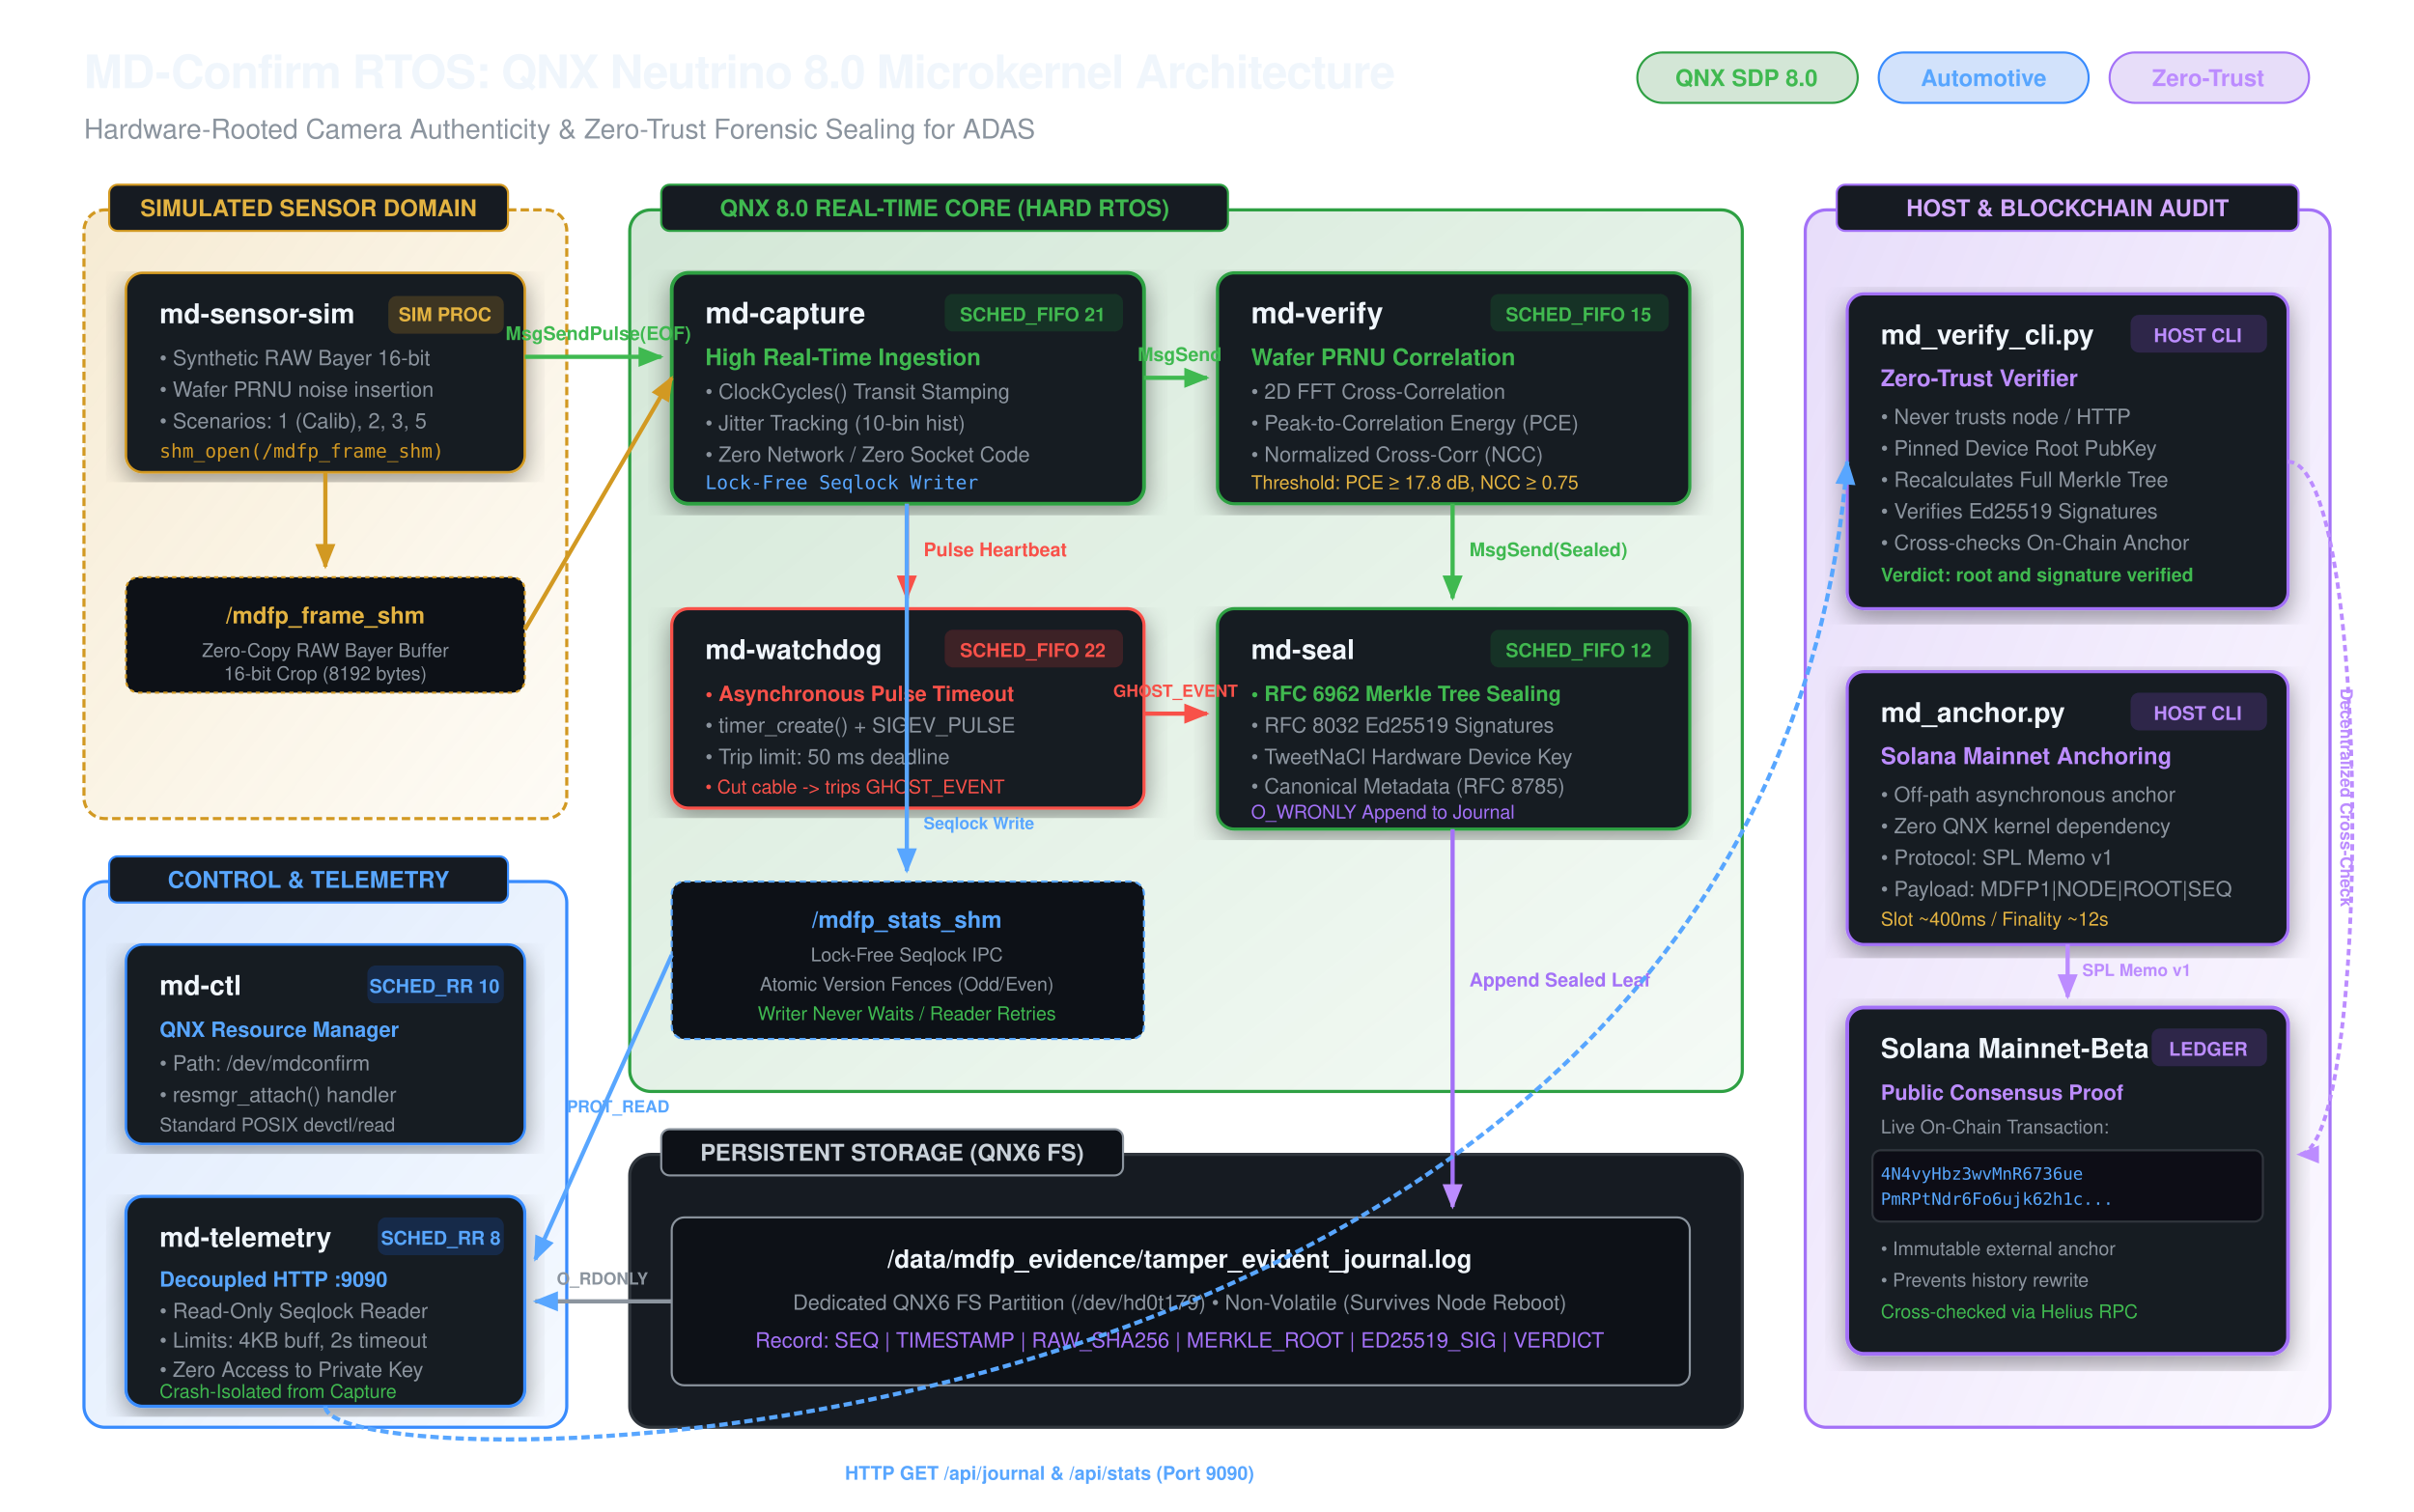
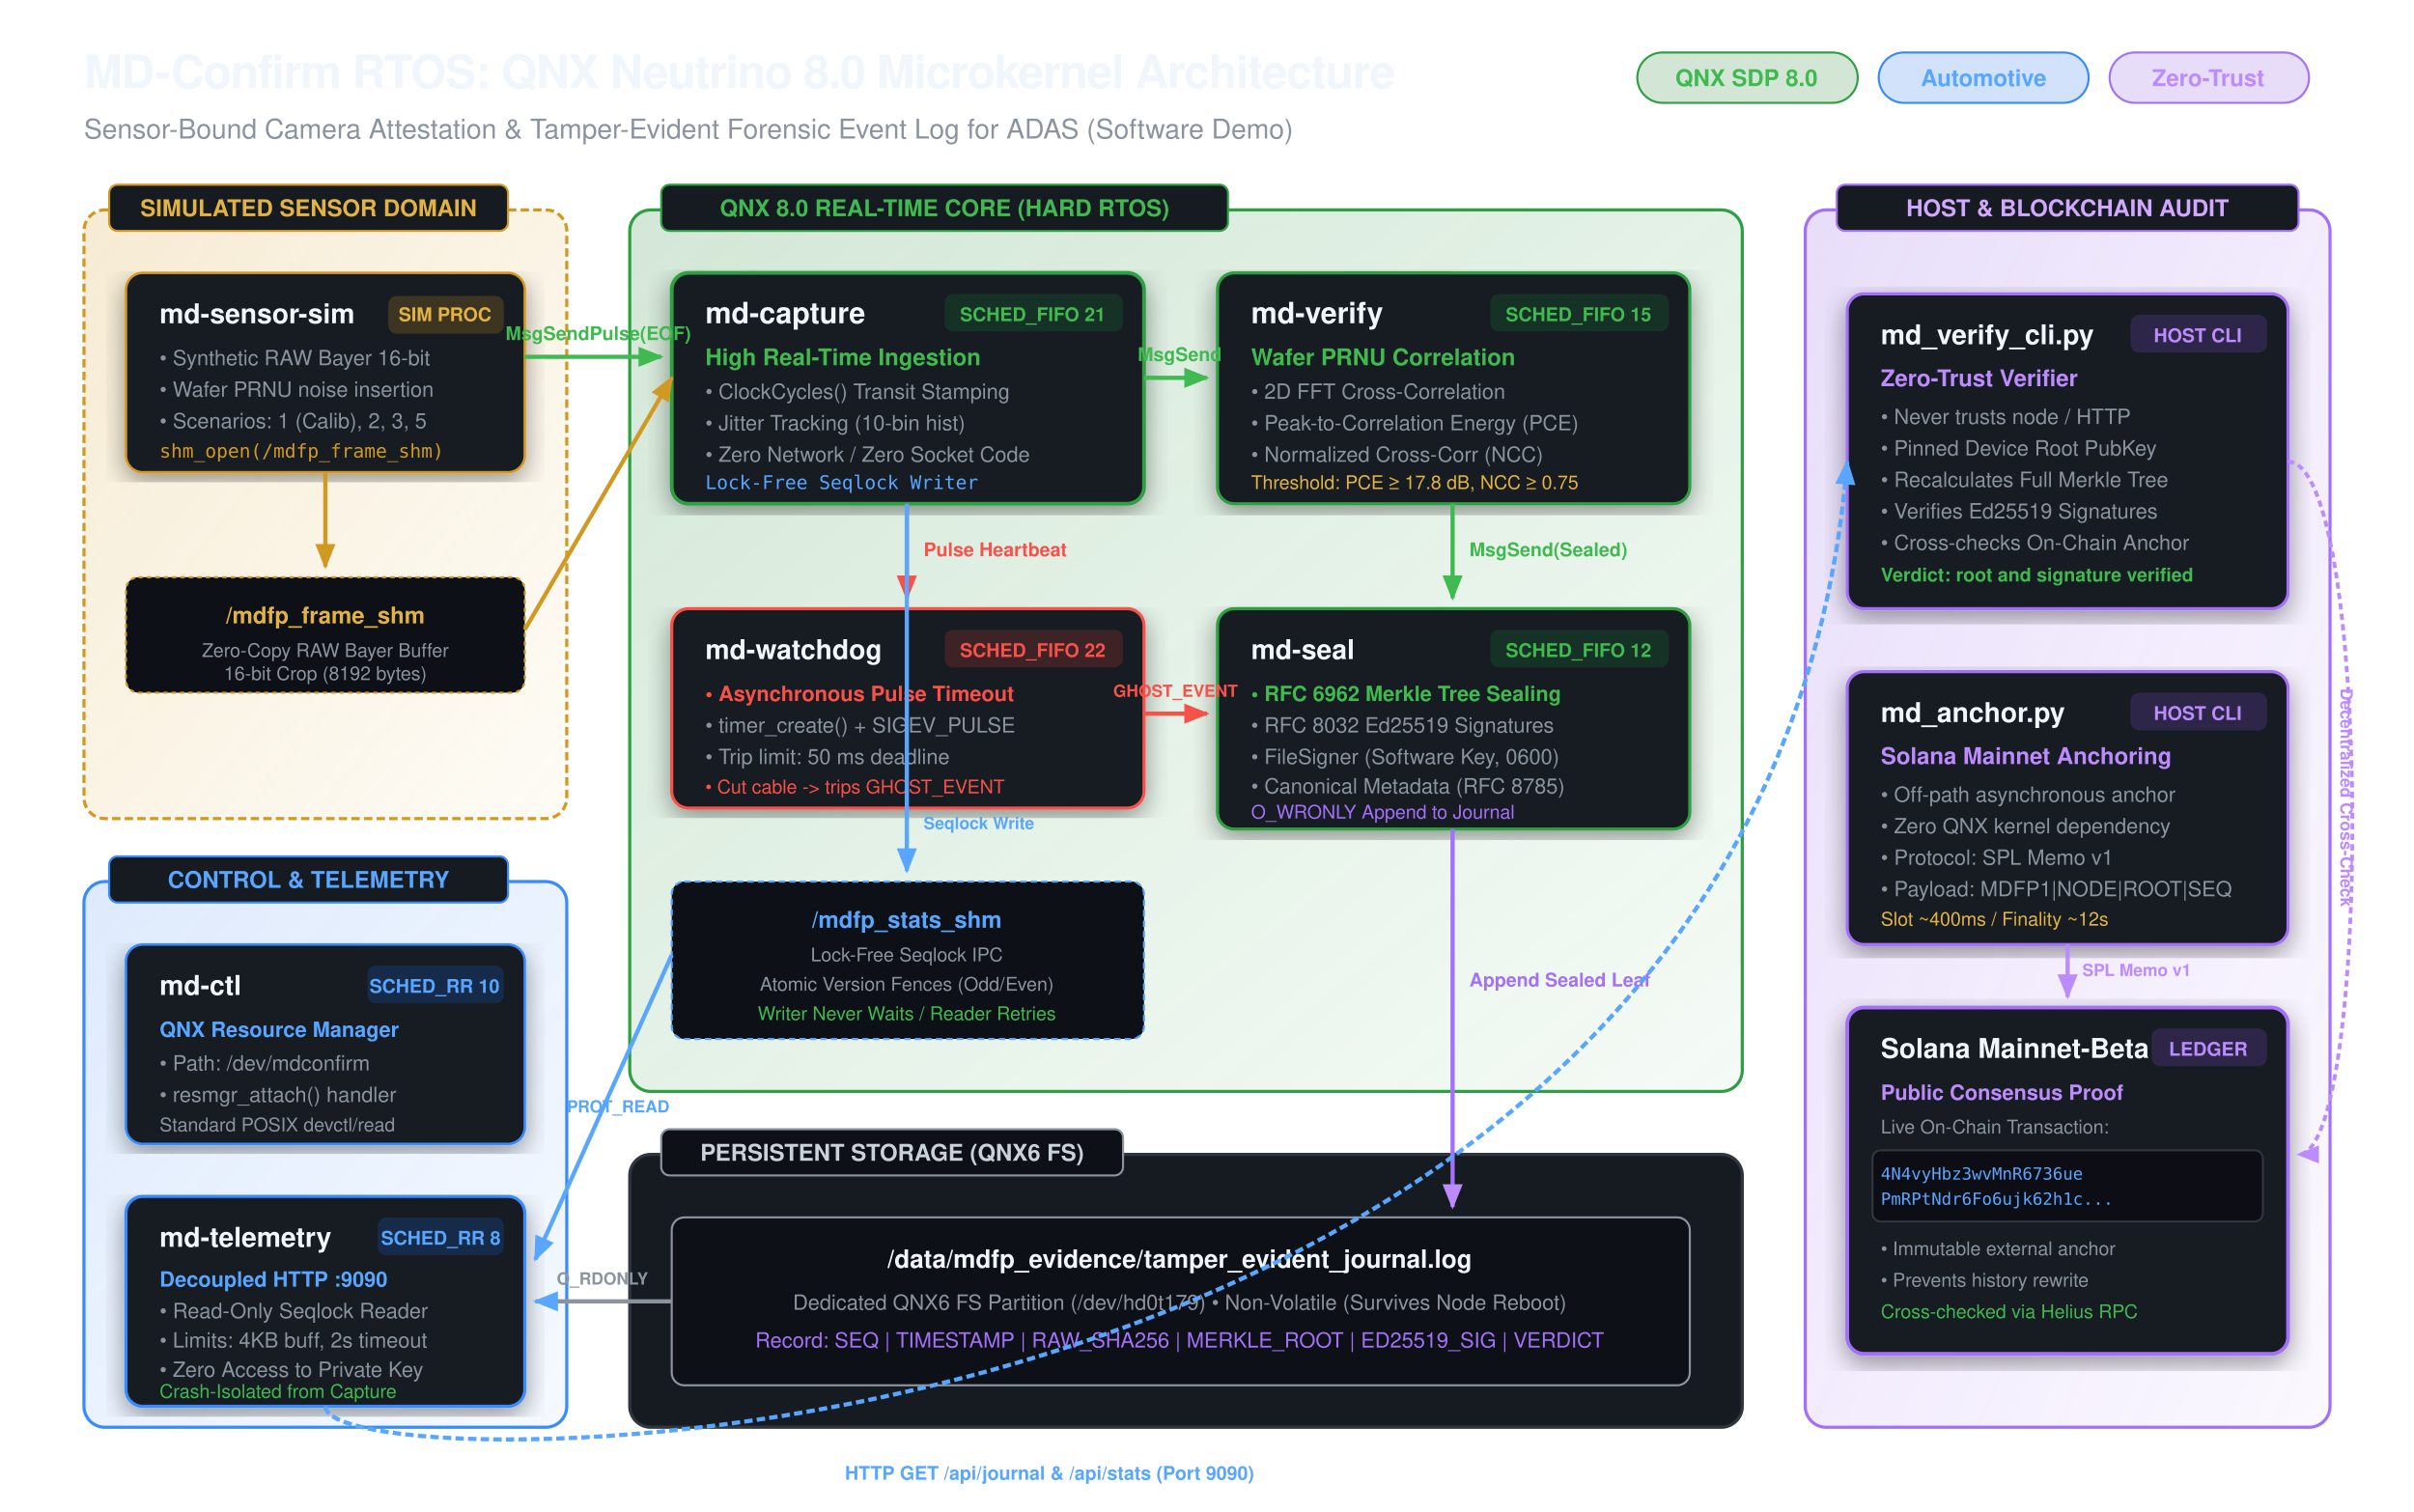
<svg xmlns="http://www.w3.org/2000/svg" viewBox="0 0 1150 720" width="100%" height="100%" style="background:#0d1117; font-family:-apple-system, BlinkMacSystemFont, 'Segoe UI', Helvetica, Arial, sans-serif;">
  <defs>
    <linearGradient id="grad-qnx" x1="0%" y1="0%" x2="100%" y2="100%">
      <stop offset="0%" stop-color="#1f6feb" stop-opacity="0.15" />
      <stop offset="100%" stop-color="#388bfd" stop-opacity="0.05" />
    </linearGradient>
    <linearGradient id="grad-rt" x1="0%" y1="0%" x2="100%" y2="100%">
      <stop offset="0%" stop-color="#238636" stop-opacity="0.2" />
      <stop offset="100%" stop-color="#2ea043" stop-opacity="0.05" />
    </linearGradient>
    <linearGradient id="grad-sol" x1="0%" y1="0%" x2="100%" y2="100%">
      <stop offset="0%" stop-color="#8957e5" stop-opacity="0.2" />
      <stop offset="100%" stop-color="#a371f7" stop-opacity="0.05" />
    </linearGradient>
    <linearGradient id="grad-hw" x1="0%" y1="0%" x2="100%" y2="100%">
      <stop offset="0%" stop-color="#d29922" stop-opacity="0.2" />
      <stop offset="100%" stop-color="#e3b341" stop-opacity="0.05" />
    </linearGradient>
    <marker id="arrow-green" viewBox="0 0 10 10" refX="9" refY="5" markerWidth="6" markerHeight="6" orient="auto-start-reverse">
      <path d="M 0 1 L 10 5 L 0 9 z" fill="#3fb950" />
    </marker>
    <marker id="arrow-blue" viewBox="0 0 10 10" refX="9" refY="5" markerWidth="6" markerHeight="6" orient="auto-start-reverse">
      <path d="M 0 1 L 10 5 L 0 9 z" fill="#58a6ff" />
    </marker>
    <marker id="arrow-purple" viewBox="0 0 10 10" refX="9" refY="5" markerWidth="6" markerHeight="6" orient="auto-start-reverse">
      <path d="M 0 1 L 10 5 L 0 9 z" fill="#bc8cff" />
    </marker>
    <marker id="arrow-gold" viewBox="0 0 10 10" refX="9" refY="5" markerWidth="6" markerHeight="6" orient="auto-start-reverse">
      <path d="M 0 1 L 10 5 L 0 9 z" fill="#d29922" />
    </marker>
    <marker id="arrow-red" viewBox="0 0 10 10" refX="9" refY="5" markerWidth="6" markerHeight="6" orient="auto-start-reverse">
      <path d="M 0 1 L 10 5 L 0 9 z" fill="#f85149" />
    </marker>
    <filter id="shadow" x="-5%" y="-5%" width="110%" height="110%">
      <feDropShadow dx="0" dy="4" stdDeviation="6" flood-color="#000" flood-opacity="0.4" />
    </filter>
  </defs>
  <text x="40" y="42" fill="#f0f6fc" font-size="22" font-weight="700" letter-spacing="-0.5">MD-Confirm RTOS: QNX Neutrino 8.0 Microkernel Architecture</text>
-   <text x="40" y="66" fill="#8b949e" font-size="13">Hardware-Rooted Camera Authenticity &amp; Zero-Trust Forensic Sealing for ADAS</text>
+   <text x="40" y="66" fill="#8b949e" font-size="13">Sensor-Bound Camera Attestation &amp; Tamper-Evident Forensic Event Log for ADAS (Software Demo)</text>
  <g transform="translate(780, 25)">
    <rect x="0" y="0" width="105" height="24" rx="12" fill="#238636" fill-opacity="0.2" stroke="#2ea043" stroke-width="1" />
    <text x="52" y="16" fill="#3fb950" font-size="11" font-weight="600" text-anchor="middle">QNX SDP 8.0</text>
    <rect x="115" y="0" width="100" height="24" rx="12" fill="#1f6feb" fill-opacity="0.2" stroke="#388bfd" stroke-width="1" />
    <text x="165" y="16" fill="#58a6ff" font-size="11" font-weight="600" text-anchor="middle">Automotive</text>
    <rect x="225" y="0" width="95" height="24" rx="12" fill="#8957e5" fill-opacity="0.2" stroke="#a371f7" stroke-width="1" />
    <text x="272" y="16" fill="#bc8cff" font-size="11" font-weight="600" text-anchor="middle">Zero-Trust</text>
  </g>
  <rect x="40" y="100" width="230" height="290" rx="10" fill="url(#grad-hw)" stroke="#d29922" stroke-width="1.5" stroke-dasharray="4 2" />
  <rect x="52" y="88" width="190" height="22" rx="4" fill="#161b22" stroke="#d29922" stroke-width="1" />
  <text x="147" y="103" fill="#e3b341" font-size="11" font-weight="600" text-anchor="middle">SIMULATED SENSOR DOMAIN</text>
  <rect x="300" y="100" width="530" height="420" rx="10" fill="url(#grad-rt)" stroke="#2ea043" stroke-width="1.5" />
  <rect x="315" y="88" width="270" height="22" rx="4" fill="#161b22" stroke="#2ea043" stroke-width="1" />
  <text x="450" y="103" fill="#3fb950" font-size="11" font-weight="600" text-anchor="middle">QNX 8.0 REAL-TIME CORE (HARD RTOS)</text>
  <rect x="40" y="420" width="230" height="260" rx="10" fill="url(#grad-qnx)" stroke="#388bfd" stroke-width="1.5" />
  <rect x="52" y="408" width="190" height="22" rx="4" fill="#161b22" stroke="#388bfd" stroke-width="1" />
  <text x="147" y="423" fill="#58a6ff" font-size="11" font-weight="600" text-anchor="middle">CONTROL &amp; TELEMETRY</text>
  <rect x="300" y="550" width="530" height="130" rx="10" fill="#161b22" stroke="#30363d" stroke-width="1.5" />
  <rect x="315" y="538" width="220" height="22" rx="4" fill="#0d1117" stroke="#8b949e" stroke-width="1" />
  <text x="425" y="553" fill="#c9d1d9" font-size="11" font-weight="600" text-anchor="middle">PERSISTENT STORAGE (QNX6 FS)</text>
  <rect x="860" y="100" width="250" height="580" rx="10" fill="url(#grad-sol)" stroke="#a371f7" stroke-width="1.5" />
  <rect x="875" y="88" width="220" height="22" rx="4" fill="#161b22" stroke="#a371f7" stroke-width="1" />
  <text x="985" y="103" fill="#d2a8ff" font-size="11" font-weight="600" text-anchor="middle">HOST &amp; BLOCKCHAIN AUDIT</text>
  <g transform="translate(60, 130)" filter="url(#shadow)">
    <rect width="190" height="95" rx="8" fill="#161b22" stroke="#d29922" stroke-width="1.2" />
    <text x="16" y="24" fill="#f0f6fc" font-size="13" font-weight="700">md-sensor-sim</text>
    <rect x="125" y="11" width="55" height="18" rx="4" fill="#d29922" fill-opacity="0.2" />
    <text x="152" y="23" fill="#e3b341" font-size="9" font-weight="600" text-anchor="middle">SIM PROC</text>
    <text x="16" y="44" fill="#8b949e" font-size="10">• Synthetic RAW Bayer 16-bit</text>
    <text x="16" y="59" fill="#8b949e" font-size="10">• Wafer PRNU noise insertion</text>
    <text x="16" y="74" fill="#8b949e" font-size="10">• Scenarios: 1 (Calib), 2, 3, 5</text>
    <text x="16" y="88" fill="#d29922" font-size="9" font-family="monospace">shm_open(/mdfp_frame_shm)</text>
  </g>
  <g transform="translate(60, 275)">
    <rect width="190" height="55" rx="6" fill="#0d1117" stroke="#d29922" stroke-width="1" stroke-dasharray="2 2" />
    <text x="95" y="22" fill="#e3b341" font-size="11" font-weight="600" text-anchor="middle">/mdfp_frame_shm</text>
    <text x="95" y="38" fill="#8b949e" font-size="9" text-anchor="middle">Zero-Copy RAW Bayer Buffer</text>
    <text x="95" y="49" fill="#8b949e" font-size="9" text-anchor="middle">16-bit Crop (8192 bytes)</text>
  </g>
  <g transform="translate(320, 130)" filter="url(#shadow)">
    <rect width="225" height="110" rx="8" fill="#161b22" stroke="#2ea043" stroke-width="1.8" />
    <text x="16" y="24" fill="#f0f6fc" font-size="14" font-weight="700">md-capture</text>
    <rect x="130" y="10" width="85" height="18" rx="4" fill="#238636" fill-opacity="0.2" />
    <text x="172" y="23" fill="#3fb950" font-size="9" font-weight="600" text-anchor="middle">SCHED_FIFO 21</text>
    <text x="16" y="44" fill="#3fb950" font-size="11" font-weight="600">High Real-Time Ingestion</text>
    <text x="16" y="60" fill="#8b949e" font-size="10">• ClockCycles() Transit Stamping</text>
    <text x="16" y="75" fill="#8b949e" font-size="10">• Jitter Tracking (10-bin hist)</text>
    <text x="16" y="90" fill="#8b949e" font-size="10">• Zero Network / Zero Socket Code</text>
    <text x="16" y="103" fill="#58a6ff" font-size="9" font-family="monospace">Lock-Free Seqlock Writer</text>
  </g>
  <g transform="translate(580, 130)" filter="url(#shadow)">
    <rect width="225" height="110" rx="8" fill="#161b22" stroke="#2ea043" stroke-width="1.5" />
    <text x="16" y="24" fill="#f0f6fc" font-size="14" font-weight="700">md-verify</text>
    <rect x="130" y="10" width="85" height="18" rx="4" fill="#238636" fill-opacity="0.2" />
    <text x="172" y="23" fill="#3fb950" font-size="9" font-weight="600" text-anchor="middle">SCHED_FIFO 15</text>
    <text x="16" y="44" fill="#3fb950" font-size="11" font-weight="600">Wafer PRNU Correlation</text>
    <text x="16" y="60" fill="#8b949e" font-size="10">• 2D FFT Cross-Correlation</text>
    <text x="16" y="75" fill="#8b949e" font-size="10">• Peak-to-Correlation Energy (PCE)</text>
    <text x="16" y="90" fill="#8b949e" font-size="10">• Normalized Cross-Corr (NCC)</text>
    <text x="16" y="103" fill="#e3b341" font-size="9">Threshold: PCE ≥ 17.8 dB, NCC ≥ 0.75</text>
  </g>
  <g transform="translate(320, 290)" filter="url(#shadow)">
    <rect width="225" height="95" rx="8" fill="#161b22" stroke="#f85149" stroke-width="1.5" />
    <text x="16" y="24" fill="#f0f6fc" font-size="13" font-weight="700">md-watchdog</text>
    <rect x="130" y="10" width="85" height="18" rx="4" fill="#da3633" fill-opacity="0.2" />
    <text x="172" y="23" fill="#f85149" font-size="9" font-weight="600" text-anchor="middle">SCHED_FIFO 22</text>
    <text x="16" y="44" fill="#f85149" font-size="10" font-weight="600">• Asynchronous Pulse Timeout</text>
    <text x="16" y="59" fill="#8b949e" font-size="10">• timer_create() + SIGEV_PULSE</text>
    <text x="16" y="74" fill="#8b949e" font-size="10">• Trip limit: 50 ms deadline</text>
    <text x="16" y="88" fill="#f85149" font-size="9">• Cut cable -&gt; trips GHOST_EVENT</text>
  </g>
  <g transform="translate(580, 290)" filter="url(#shadow)">
    <rect width="225" height="105" rx="8" fill="#161b22" stroke="#2ea043" stroke-width="1.5" />
    <text x="16" y="24" fill="#f0f6fc" font-size="13" font-weight="700">md-seal</text>
    <rect x="130" y="10" width="85" height="18" rx="4" fill="#238636" fill-opacity="0.2" />
    <text x="172" y="23" fill="#3fb950" font-size="9" font-weight="600" text-anchor="middle">SCHED_FIFO 12</text>
    <text x="16" y="44" fill="#3fb950" font-size="10" font-weight="600">• RFC 6962 Merkle Tree Sealing</text>
    <text x="16" y="59" fill="#8b949e" font-size="10">• RFC 8032 Ed25519 Signatures</text>
-     <text x="16" y="74" fill="#8b949e" font-size="10">• TweetNaCl Hardware Device Key</text>
+     <text x="16" y="74" fill="#8b949e" font-size="10">• FileSigner (Software Key, 0600)</text>
    <text x="16" y="88" fill="#8b949e" font-size="10">• Canonical Metadata (RFC 8785)</text>
    <text x="16" y="100" fill="#a371f7" font-size="9">O_WRONLY Append to Journal</text>
  </g>
  <g transform="translate(60, 450)" filter="url(#shadow)">
    <rect width="190" height="95" rx="8" fill="#161b22" stroke="#388bfd" stroke-width="1.2" />
    <text x="16" y="24" fill="#f0f6fc" font-size="13" font-weight="700">md-ctl</text>
    <rect x="115" y="10" width="65" height="18" rx="4" fill="#1f6feb" fill-opacity="0.2" />
    <text x="147" y="23" fill="#58a6ff" font-size="9" font-weight="600" text-anchor="middle">SCHED_RR 10</text>
    <text x="16" y="44" fill="#58a6ff" font-size="10" font-weight="600">QNX Resource Manager</text>
    <text x="16" y="60" fill="#8b949e" font-size="10">• Path: /dev/mdconfirm</text>
    <text x="16" y="75" fill="#8b949e" font-size="10">• resmgr_attach() handler</text>
    <text x="16" y="89" fill="#8b949e" font-size="9">Standard POSIX devctl/read</text>
  </g>
  <g transform="translate(60, 570)" filter="url(#shadow)">
    <rect width="190" height="100" rx="8" fill="#161b22" stroke="#388bfd" stroke-width="1.5" />
    <text x="16" y="24" fill="#f0f6fc" font-size="13" font-weight="700">md-telemetry</text>
    <rect x="120" y="10" width="60" height="18" rx="4" fill="#1f6feb" fill-opacity="0.2" />
    <text x="150" y="23" fill="#58a6ff" font-size="9" font-weight="600" text-anchor="middle">SCHED_RR 8</text>
    <text x="16" y="43" fill="#58a6ff" font-size="10" font-weight="600">Decoupled HTTP :9090</text>
    <text x="16" y="58" fill="#8b949e" font-size="10">• Read-Only Seqlock Reader</text>
    <text x="16" y="72" fill="#8b949e" font-size="10">• Limits: 4KB buff, 2s timeout</text>
    <text x="16" y="86" fill="#8b949e" font-size="10">• Zero Access to Private Key</text>
    <text x="16" y="96" fill="#3fb950" font-size="9">Crash-Isolated from Capture</text>
  </g>
  <g transform="translate(320, 420)">
    <rect width="225" height="75" rx="6" fill="#0d1117" stroke="#58a6ff" stroke-width="1" stroke-dasharray="3 2" />
    <text x="112" y="22" fill="#58a6ff" font-size="11" font-weight="600" text-anchor="middle">/mdfp_stats_shm</text>
    <text x="112" y="38" fill="#8b949e" font-size="9" text-anchor="middle">Lock-Free Seqlock IPC</text>
    <text x="112" y="52" fill="#8b949e" font-size="9" text-anchor="middle">Atomic Version Fences (Odd/Even)</text>
    <text x="112" y="66" fill="#3fb950" font-size="9" text-anchor="middle">Writer Never Waits / Reader Retries</text>
  </g>
  <g transform="translate(320, 580)">
    <rect width="485" height="80" rx="6" fill="#0d1117" stroke="#8b949e" stroke-width="1" />
    <text x="242" y="24" fill="#f0f6fc" font-size="12" font-weight="600" text-anchor="middle">/data/mdfp_evidence/tamper_evident_journal.log</text>
    <text x="242" y="44" fill="#8b949e" font-size="10" text-anchor="middle">Dedicated QNX6 FS Partition (/dev/hd0t179) • Non-Volatile (Survives Node Reboot)</text>
    <text x="242" y="62" fill="#a371f7" font-size="10" text-anchor="middle">Record: SEQ | TIMESTAMP | RAW_SHA256 | MERKLE_ROOT | ED25519_SIG | VERDICT</text>
  </g>
  <g transform="translate(880, 140)" filter="url(#shadow)">
    <rect width="210" height="150" rx="8" fill="#161b22" stroke="#a371f7" stroke-width="1.5" />
    <text x="16" y="24" fill="#f0f6fc" font-size="13" font-weight="700">md_verify_cli.py</text>
    <rect x="135" y="10" width="65" height="18" rx="4" fill="#8957e5" fill-opacity="0.2" />
    <text x="167" y="23" fill="#bc8cff" font-size="9" font-weight="600" text-anchor="middle">HOST CLI</text>
    <text x="16" y="44" fill="#bc8cff" font-size="11" font-weight="600">Zero-Trust Verifier</text>
    <text x="16" y="62" fill="#8b949e" font-size="10">• Never trusts node / HTTP</text>
    <text x="16" y="77" fill="#8b949e" font-size="10">• Pinned Device Root PubKey</text>
    <text x="16" y="92" fill="#8b949e" font-size="10">• Recalculates Full Merkle Tree</text>
    <text x="16" y="107" fill="#8b949e" font-size="10">• Verifies Ed25519 Signatures</text>
    <text x="16" y="122" fill="#8b949e" font-size="10">• Cross-checks On-Chain Anchor</text>
    <text x="16" y="137" fill="#3fb950" font-size="9" font-weight="600">Verdict: root and signature verified</text>
  </g>
  <g transform="translate(880, 320)" filter="url(#shadow)">
    <rect width="210" height="130" rx="8" fill="#161b22" stroke="#a371f7" stroke-width="1.5" />
    <text x="16" y="24" fill="#f0f6fc" font-size="13" font-weight="700">md_anchor.py</text>
    <rect x="135" y="10" width="65" height="18" rx="4" fill="#8957e5" fill-opacity="0.2" />
    <text x="167" y="23" fill="#bc8cff" font-size="9" font-weight="600" text-anchor="middle">HOST CLI</text>
    <text x="16" y="44" fill="#bc8cff" font-size="11" font-weight="600">Solana Mainnet Anchoring</text>
    <text x="16" y="62" fill="#8b949e" font-size="10">• Off-path asynchronous anchor</text>
    <text x="16" y="77" fill="#8b949e" font-size="10">• Zero QNX kernel dependency</text>
    <text x="16" y="92" fill="#8b949e" font-size="10">• Protocol: SPL Memo v1</text>
    <text x="16" y="107" fill="#8b949e" font-size="10">• Payload: MDFP1|NODE|ROOT|SEQ</text>
    <text x="16" y="121" fill="#e3b341" font-size="9">Slot ~400ms / Finality ~12s</text>
  </g>
  <g transform="translate(880, 480)" filter="url(#shadow)">
    <rect width="210" height="165" rx="8" fill="#161b22" stroke="#a371f7" stroke-width="1.8" />
    <text x="16" y="24" fill="#f0f6fc" font-size="13" font-weight="700">Solana Mainnet-Beta</text>
    <rect x="145" y="10" width="55" height="18" rx="4" fill="#8957e5" fill-opacity="0.2" />
    <text x="172" y="23" fill="#bc8cff" font-size="9" font-weight="600" text-anchor="middle">LEDGER</text>
    <text x="16" y="44" fill="#bc8cff" font-size="10" font-weight="600">Public Consensus Proof</text>
    <text x="16" y="60" fill="#8b949e" font-size="9">Live On-Chain Transaction:</text>
    <rect x="12" y="68" width="186" height="34" rx="4" fill="#0d1117" stroke="#30363d" />
    <text x="16" y="82" fill="#58a6ff" font-size="8" font-family="monospace">4N4vyHbz3wvMnR6736ue</text>
    <text x="16" y="94" fill="#58a6ff" font-size="8" font-family="monospace">PmRPtNdr6Fo6ujk62h1c...</text>
    <text x="16" y="118" fill="#8b949e" font-size="9">• Immutable external anchor</text>
    <text x="16" y="133" fill="#8b949e" font-size="9">• Prevents history rewrite</text>
    <text x="16" y="148" fill="#3fb950" font-size="9">Cross-checked via Helius RPC</text>
  </g>
  <path d="M 155 225 L 155 270" stroke="#d29922" stroke-width="2" marker-end="url(#arrow-gold)" />
  <path d="M 250 300 L 320 180" stroke="#d29922" stroke-width="2" marker-end="url(#arrow-gold)" fill="none" />
  <path d="M 250 170 L 315 170" stroke="#3fb950" stroke-width="2" marker-end="url(#arrow-green)" />
  <text x="285" y="162" fill="#3fb950" font-size="9" font-weight="600" text-anchor="middle">MsgSendPulse(EOF)</text>
  <path d="M 545 180 L 575 180" stroke="#3fb950" stroke-width="2" marker-end="url(#arrow-green)" />
  <text x="562" y="172" fill="#3fb950" font-size="9" font-weight="600" text-anchor="middle">MsgSend</text>
  <path d="M 432 240 L 432 285" stroke="#f85149" stroke-width="2" marker-end="url(#arrow-red)" />
  <text x="440" y="265" fill="#f85149" font-size="9" font-weight="600">Pulse Heartbeat</text>
  <path d="M 545 340 L 575 340" stroke="#f85149" stroke-width="2" marker-end="url(#arrow-red)" />
  <text x="560" y="332" fill="#f85149" font-size="8" font-weight="600" text-anchor="middle">GHOST_EVENT</text>
  <path d="M 692 240 L 692 285" stroke="#3fb950" stroke-width="2" marker-end="url(#arrow-green)" />
  <text x="700" y="265" fill="#3fb950" font-size="9" font-weight="600">MsgSend(Sealed)</text>
  <path d="M 692 395 L 692 575" stroke="#a371f7" stroke-width="2" marker-end="url(#arrow-purple)" />
  <text x="700" y="470" fill="#a371f7" font-size="9" font-weight="600">Append Sealed Leaf</text>
  <path d="M 432 240 L 432 415" stroke="#58a6ff" stroke-width="2" marker-end="url(#arrow-blue)" />
  <text x="440" y="395" fill="#58a6ff" font-size="8" font-weight="600">Seqlock Write</text>
  <path d="M 320 455 L 255 600" stroke="#58a6ff" stroke-width="2" marker-end="url(#arrow-blue)" fill="none" />
  <text x="270" y="530" fill="#58a6ff" font-size="8" font-weight="600">PROT_READ</text>
  <path d="M 320 620 L 255 620" stroke="#8b949e" stroke-width="2" marker-end="url(#arrow-blue)" />
  <text x="287" y="612" fill="#8b949e" font-size="8" font-weight="600" text-anchor="middle">O_RDONLY</text>
  <path d="M 155 670 C 155 710, 840 710, 880 220" stroke="#58a6ff" stroke-width="2" stroke-dasharray="4 2" marker-end="url(#arrow-blue)" fill="none" />
  <text x="500" y="705" fill="#58a6ff" font-size="9" font-weight="600" text-anchor="middle">HTTP GET /api/journal &amp; /api/stats (Port 9090)</text>
  <path d="M 985 450 L 985 475" stroke="#bc8cff" stroke-width="2" marker-end="url(#arrow-purple)" />
  <text x="992" y="465" fill="#bc8cff" font-size="8" font-weight="600">SPL Memo v1</text>
  <path d="M 1090 220 C 1130 220, 1130 550, 1095 550" stroke="#bc8cff" stroke-width="1.8" stroke-dasharray="3 2" marker-end="url(#arrow-purple)" fill="none" />
  <text x="1115" y="380" fill="#bc8cff" font-size="8" font-weight="600" transform="rotate(90, 1115, 380)" text-anchor="middle">Decentralized Cross-Check</text>
</svg>
